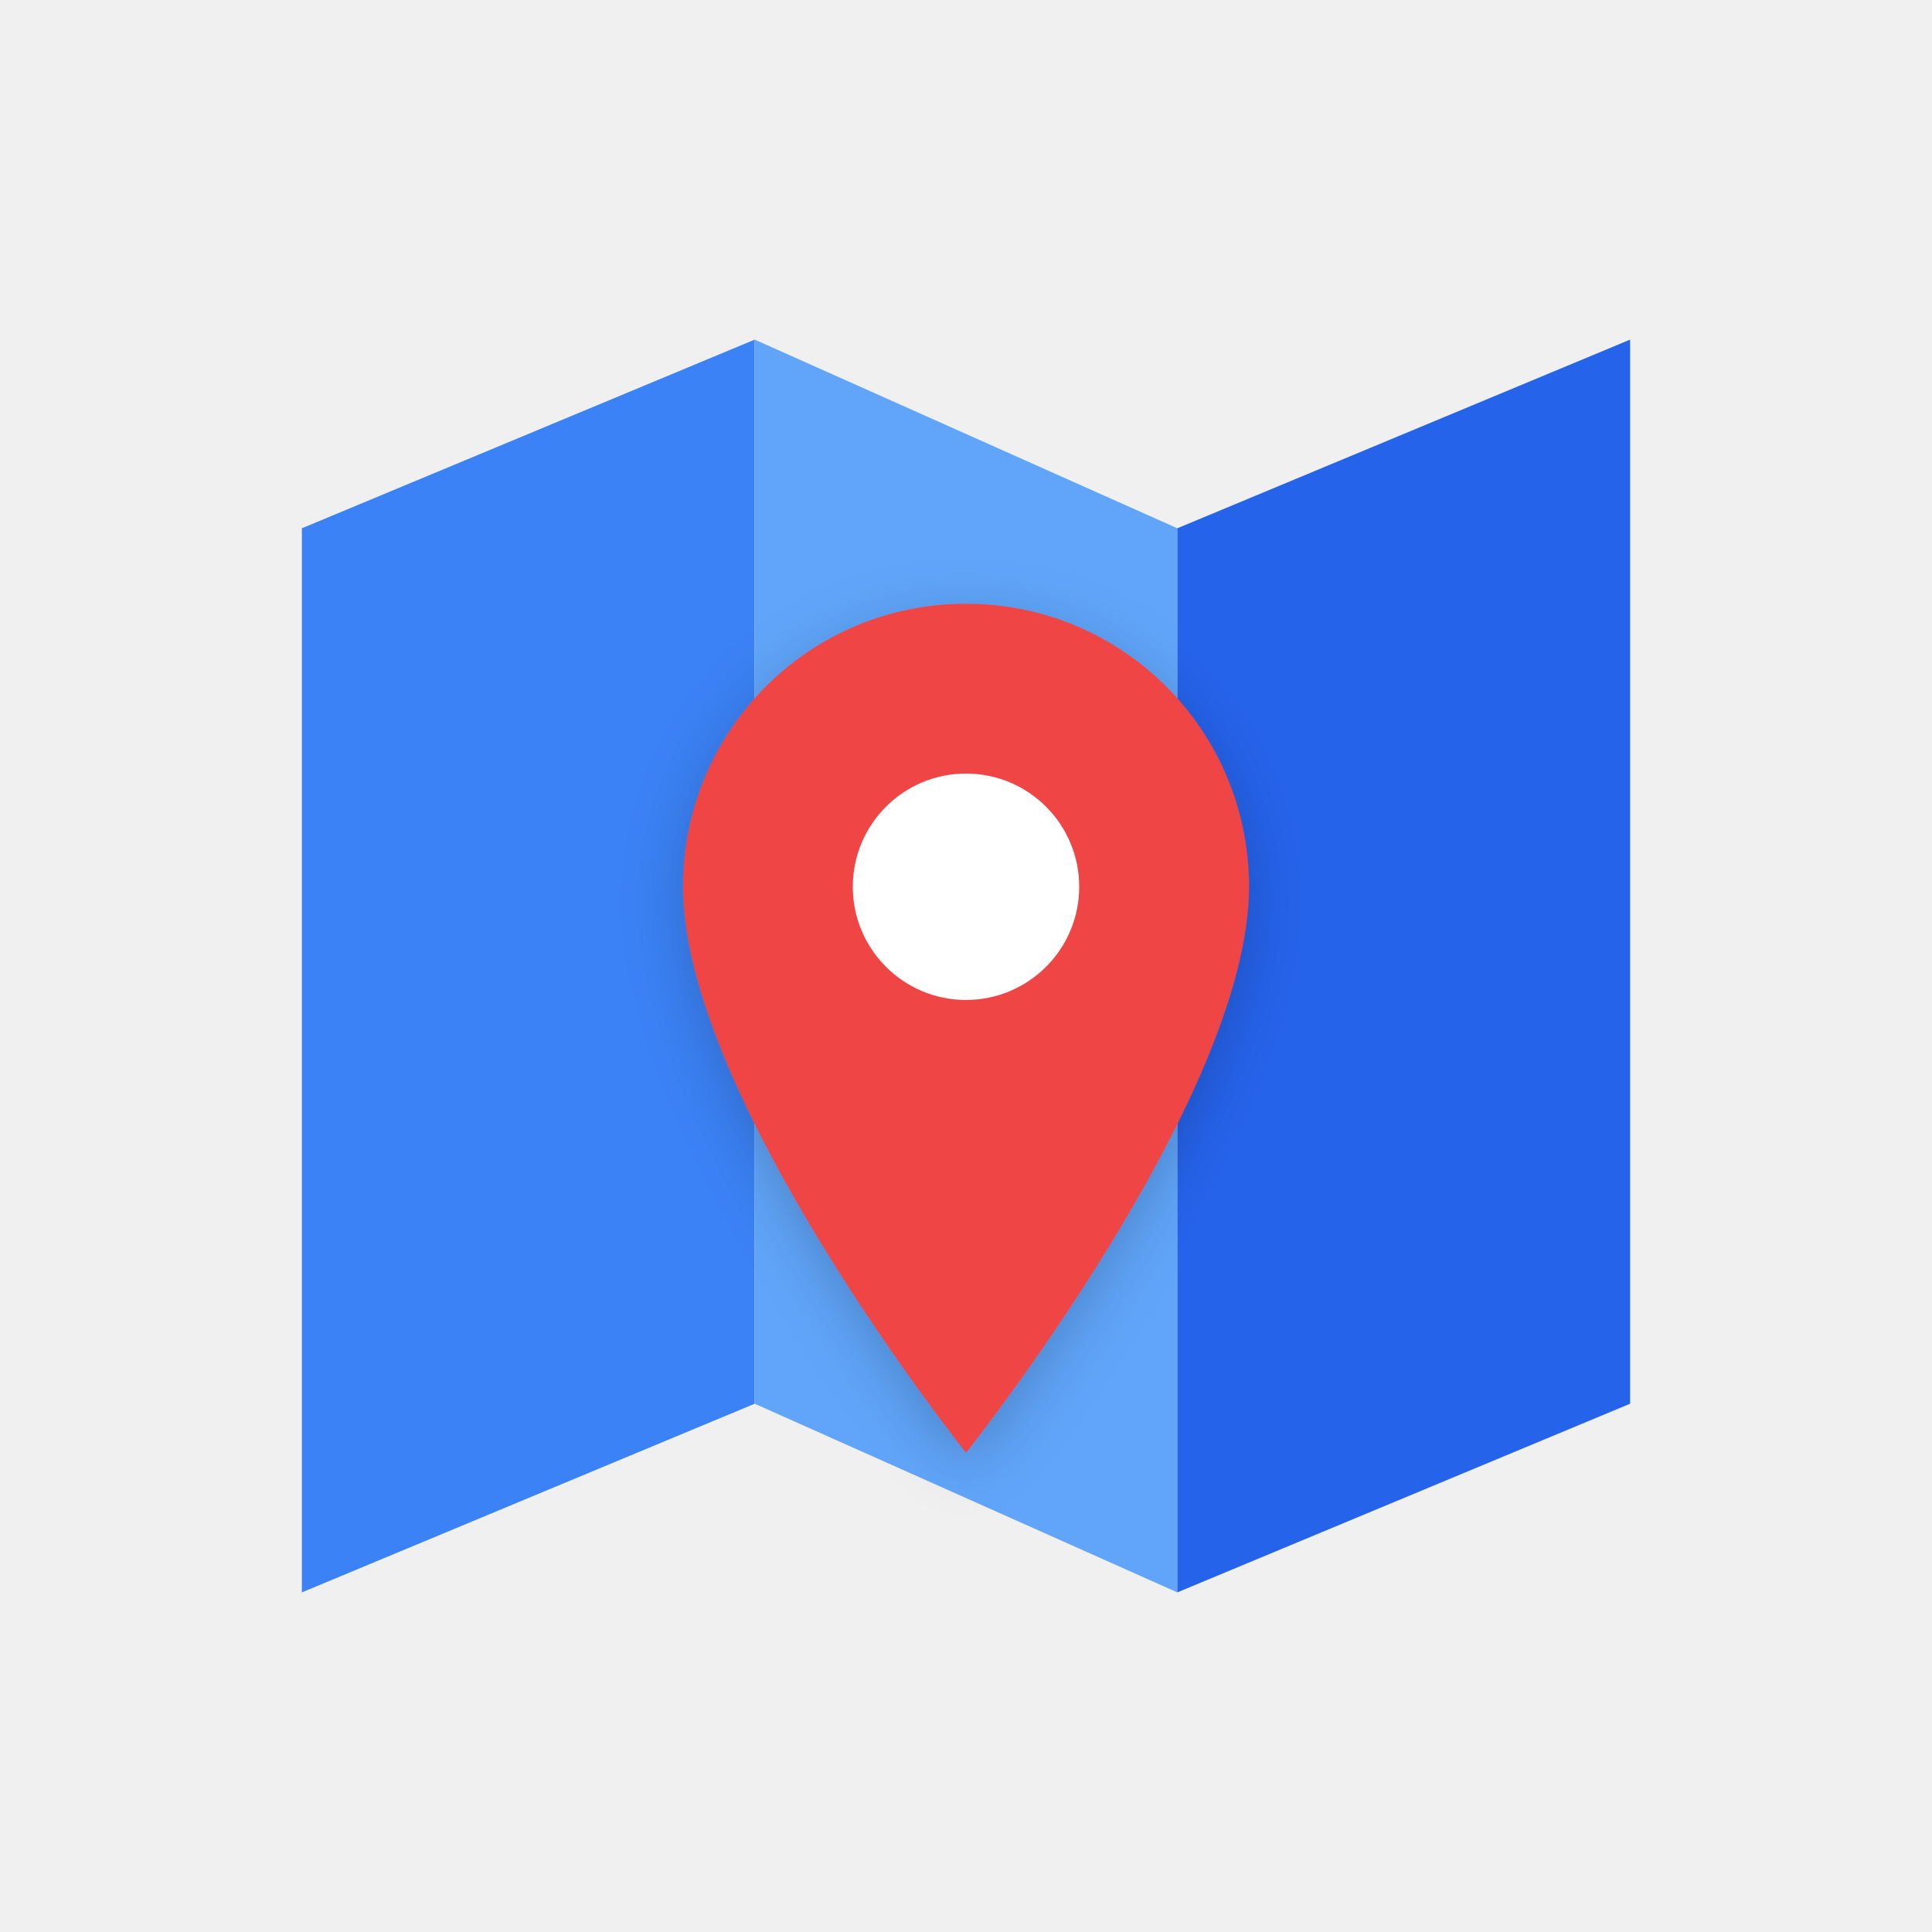
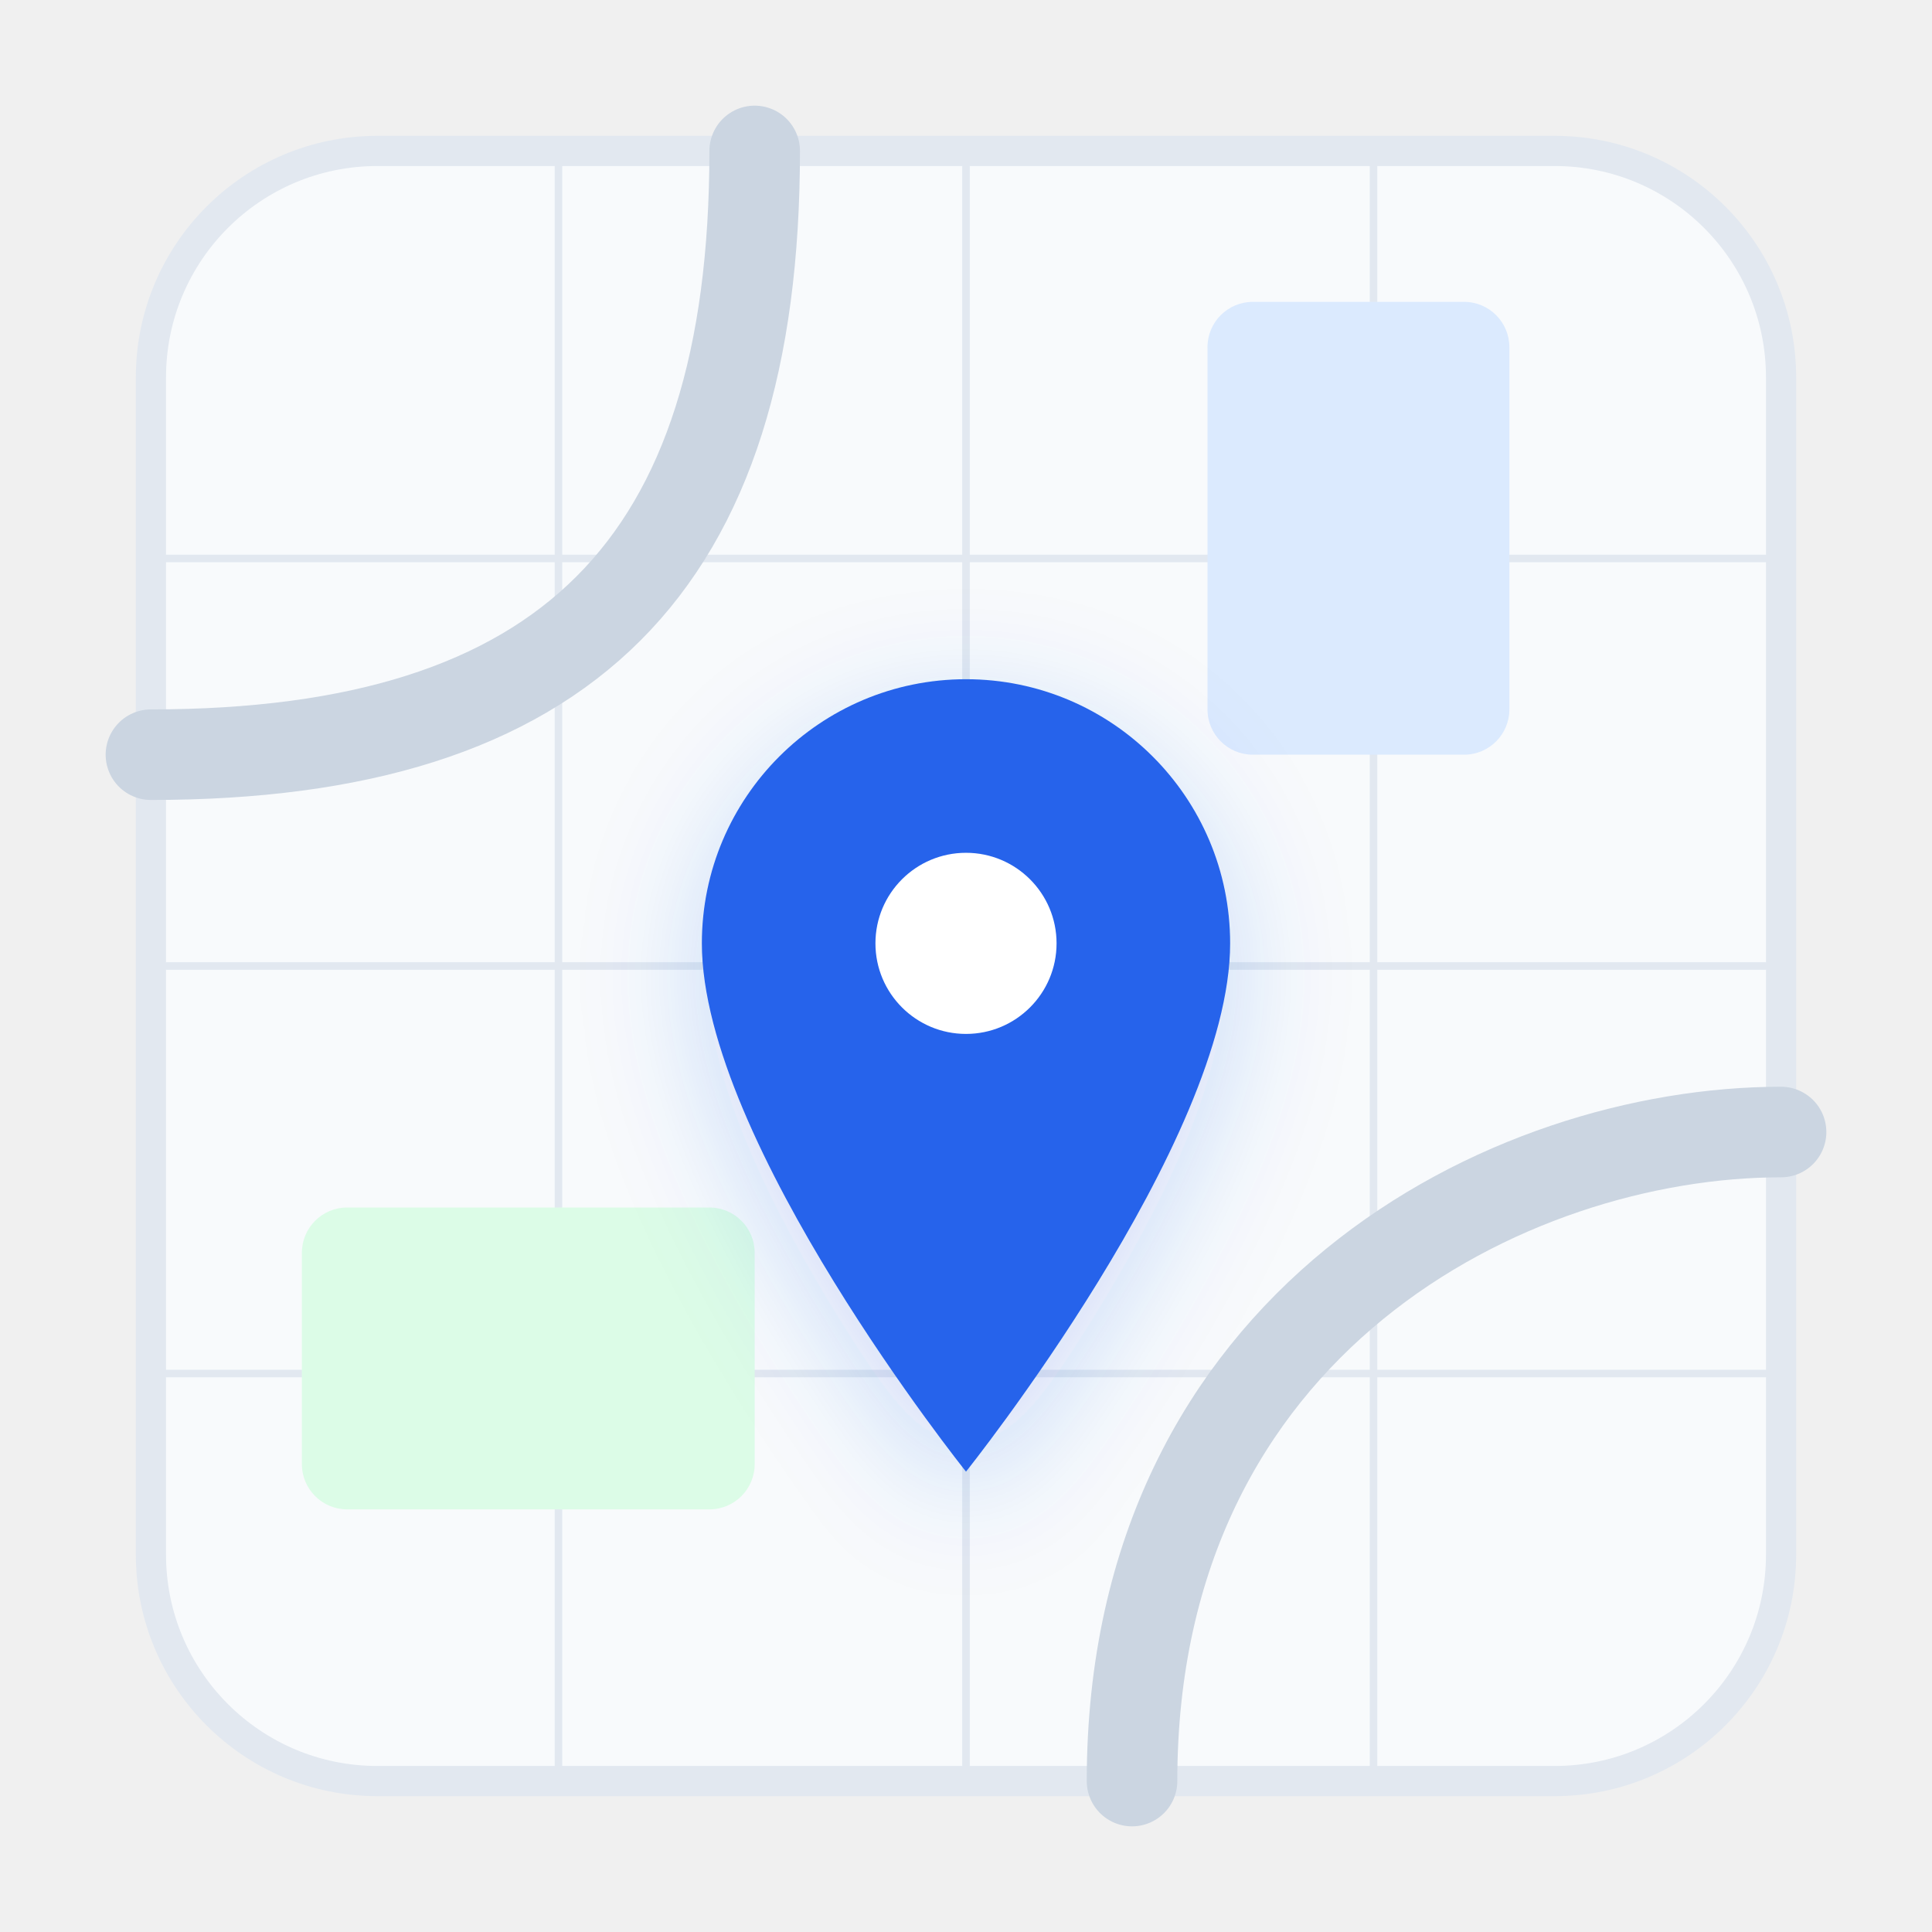
<svg xmlns="http://www.w3.org/2000/svg" width="512" height="512" viewBox="0 0 512 512" fill="none">
-   <path d="M80 140L200 90V372L80 422V140Z" fill="#3B82F6" />
-   <path d="M200 90L312 140V422L200 372V90Z" fill="#60A5FA" />
-   <path d="M312 140L432 90V372L312 422V140Z" fill="#2563EB" />
-   <g filter="drop-shadow(0px 4px 8px rgba(0, 0, 0, 0.2))">
-     <path d="M256 160C214.5 160 181 193.5 181 235C181 291 256 385 256 385C256 385 331 291 331 235C331 193.5 297.5 160 256 160Z" fill="#EF4444" />
-     <circle cx="256" cy="235" r="30" fill="white" />
+   <rect x="40" y="40" width="432" height="432" rx="60" fill="white" />
+   <rect x="40" y="40" width="432" height="432" rx="60" fill="#F8FAFC" stroke="#E2E8F0" stroke-width="8" />
+   <path d="M40 148H472" stroke="#E2E8F0" stroke-width="2" />
+   <path d="M40 256H472" stroke="#E2E8F0" stroke-width="2" />
+   <path d="M40 364H472" stroke="#E2E8F0" stroke-width="2" />
+   <path d="M148 40V472" stroke="#E2E8F0" stroke-width="2" />
+   <path d="M256 40V472" stroke="#E2E8F0" stroke-width="2" />
+   <path d="M364 40V472" stroke="#E2E8F0" stroke-width="2" />
+   <path d="M40 200C150 200 200 150 200 40" stroke="#CBD5E1" stroke-width="24" stroke-linecap="round" />
+   <path d="M300 472C300 350 400 300 472 300" stroke="#CBD5E1" stroke-width="24" stroke-linecap="round" />
+   <rect x="320" y="80" width="80" height="120" rx="12" fill="#DBEAFE" />
+   <rect x="80" y="320" width="120" height="80" rx="12" fill="#DCFCE7" />
+   <g filter="drop-shadow(0px 8px 16px rgba(37, 99, 235, 0.2))">
+     <path d="M256 180C217.34 180 186 211.34 186 250C186 302.5 256 390 256 390C256 390 326 302.5 326 250C326 211.34 294.66 180 256 180Z" fill="#2563EB" />
+     <circle cx="256" cy="250" r="24" fill="white" />
  </g>
</svg>
